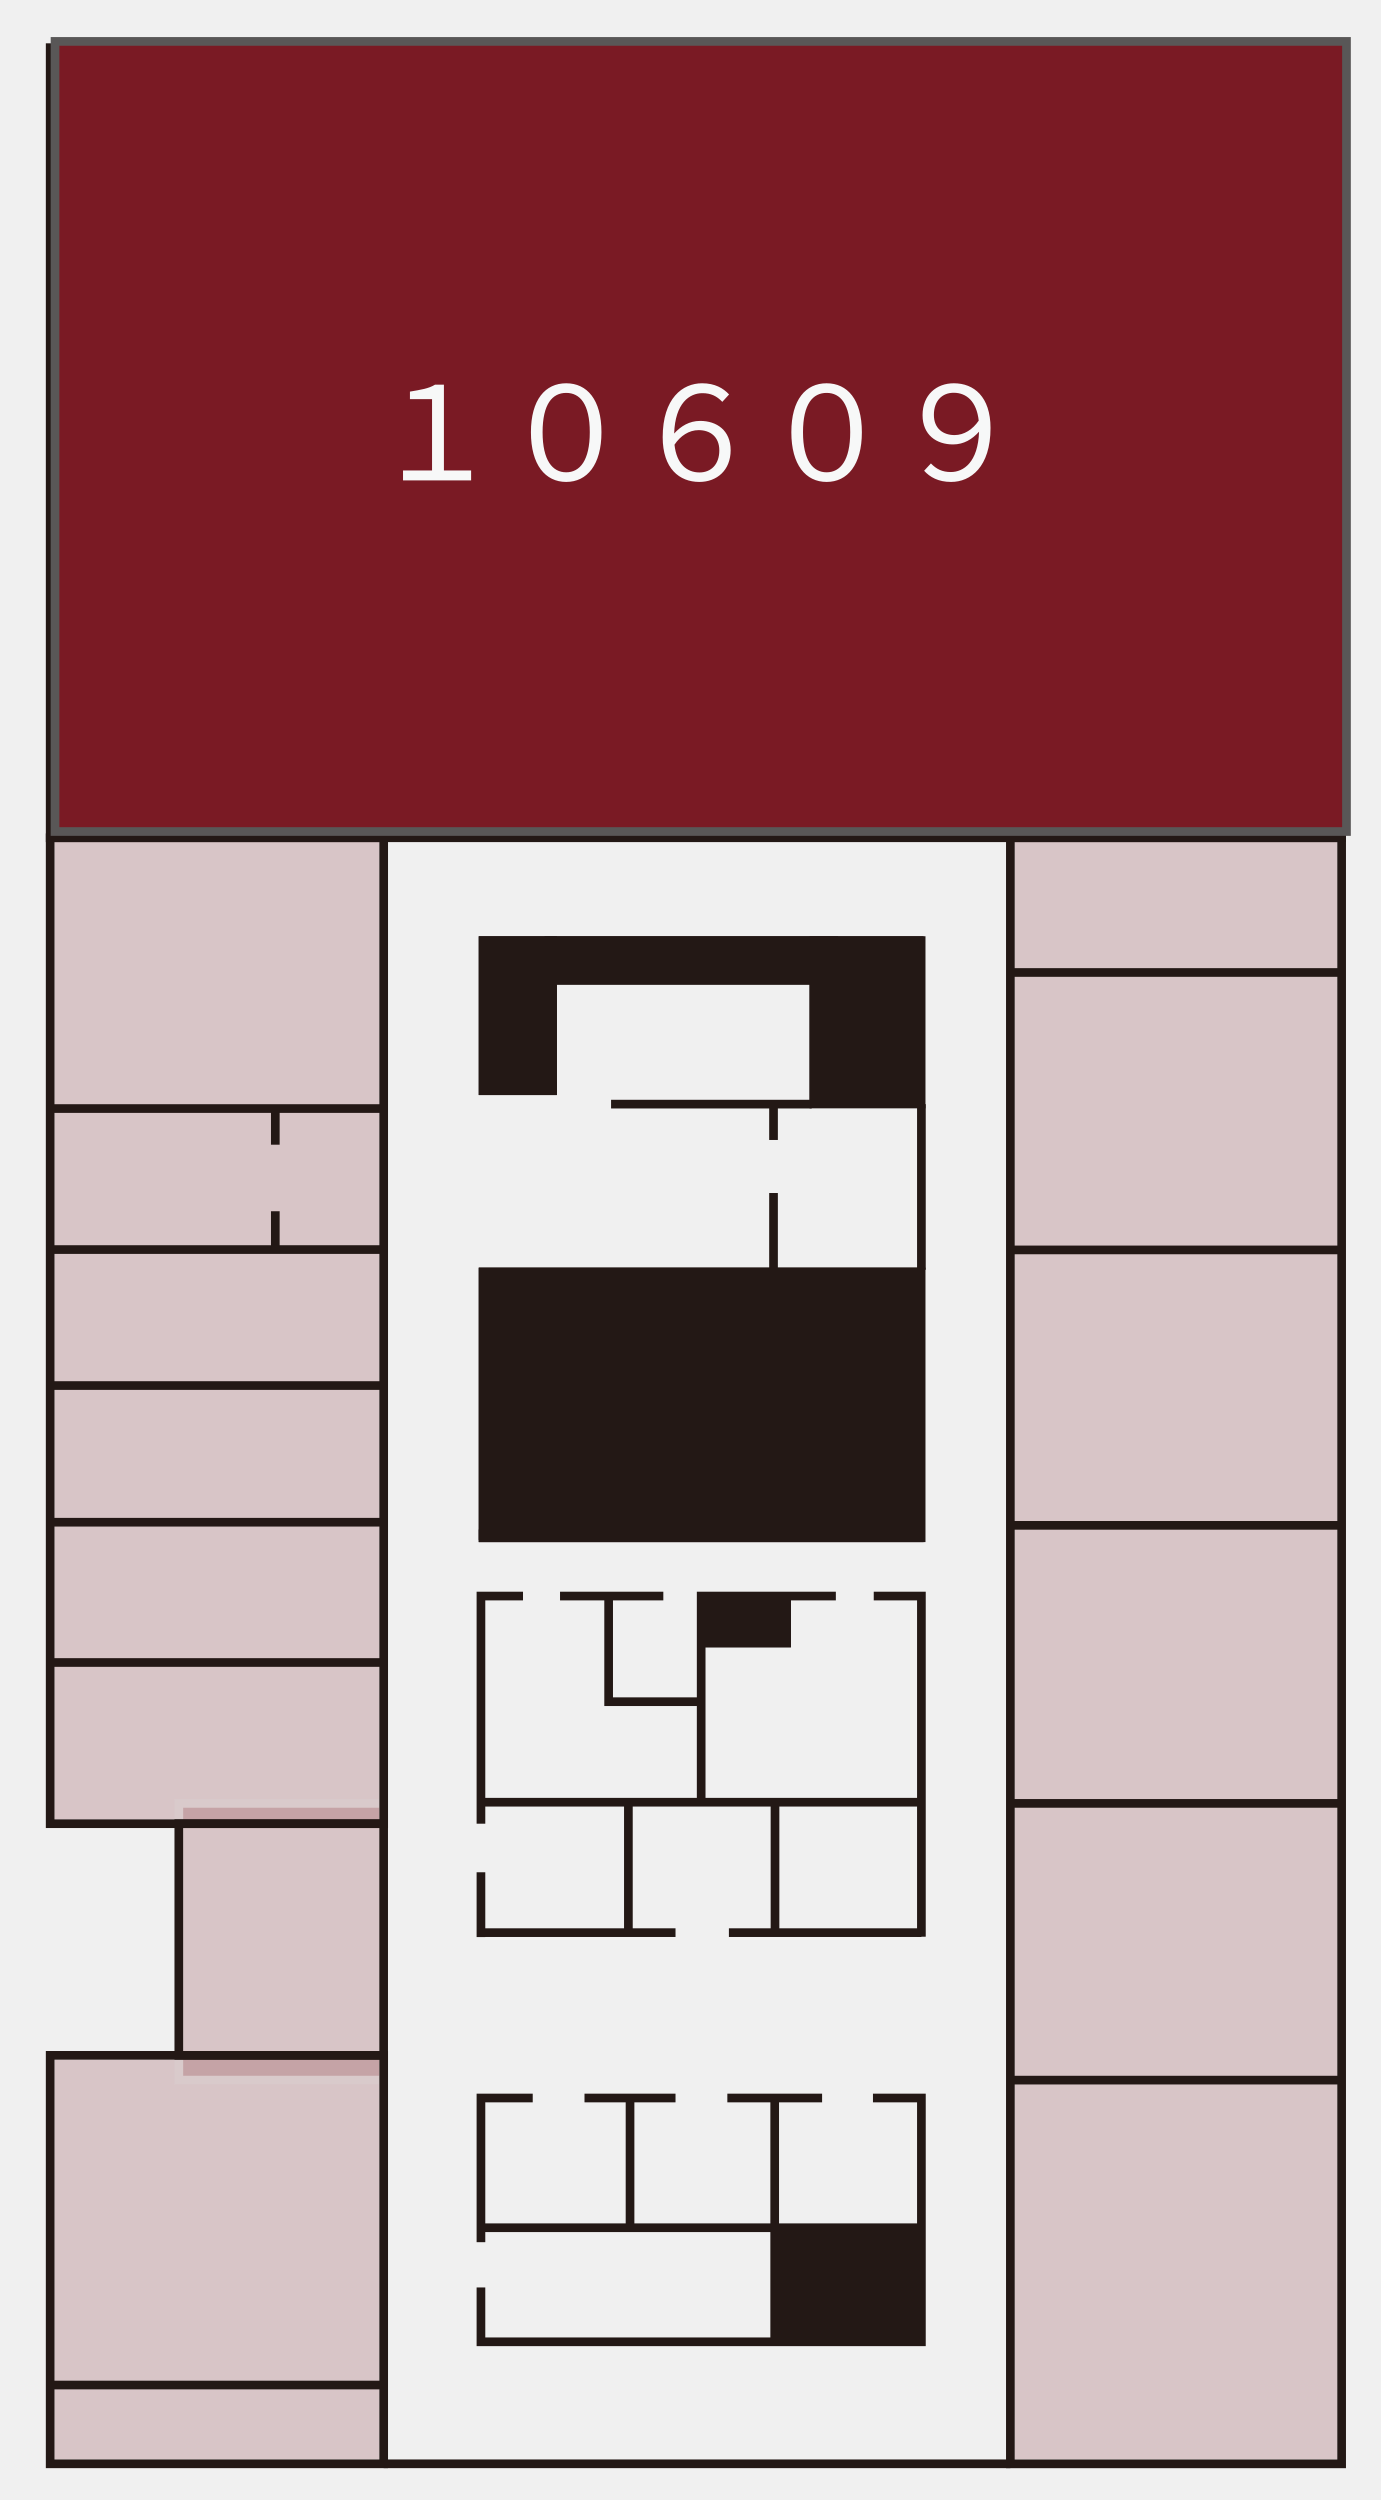
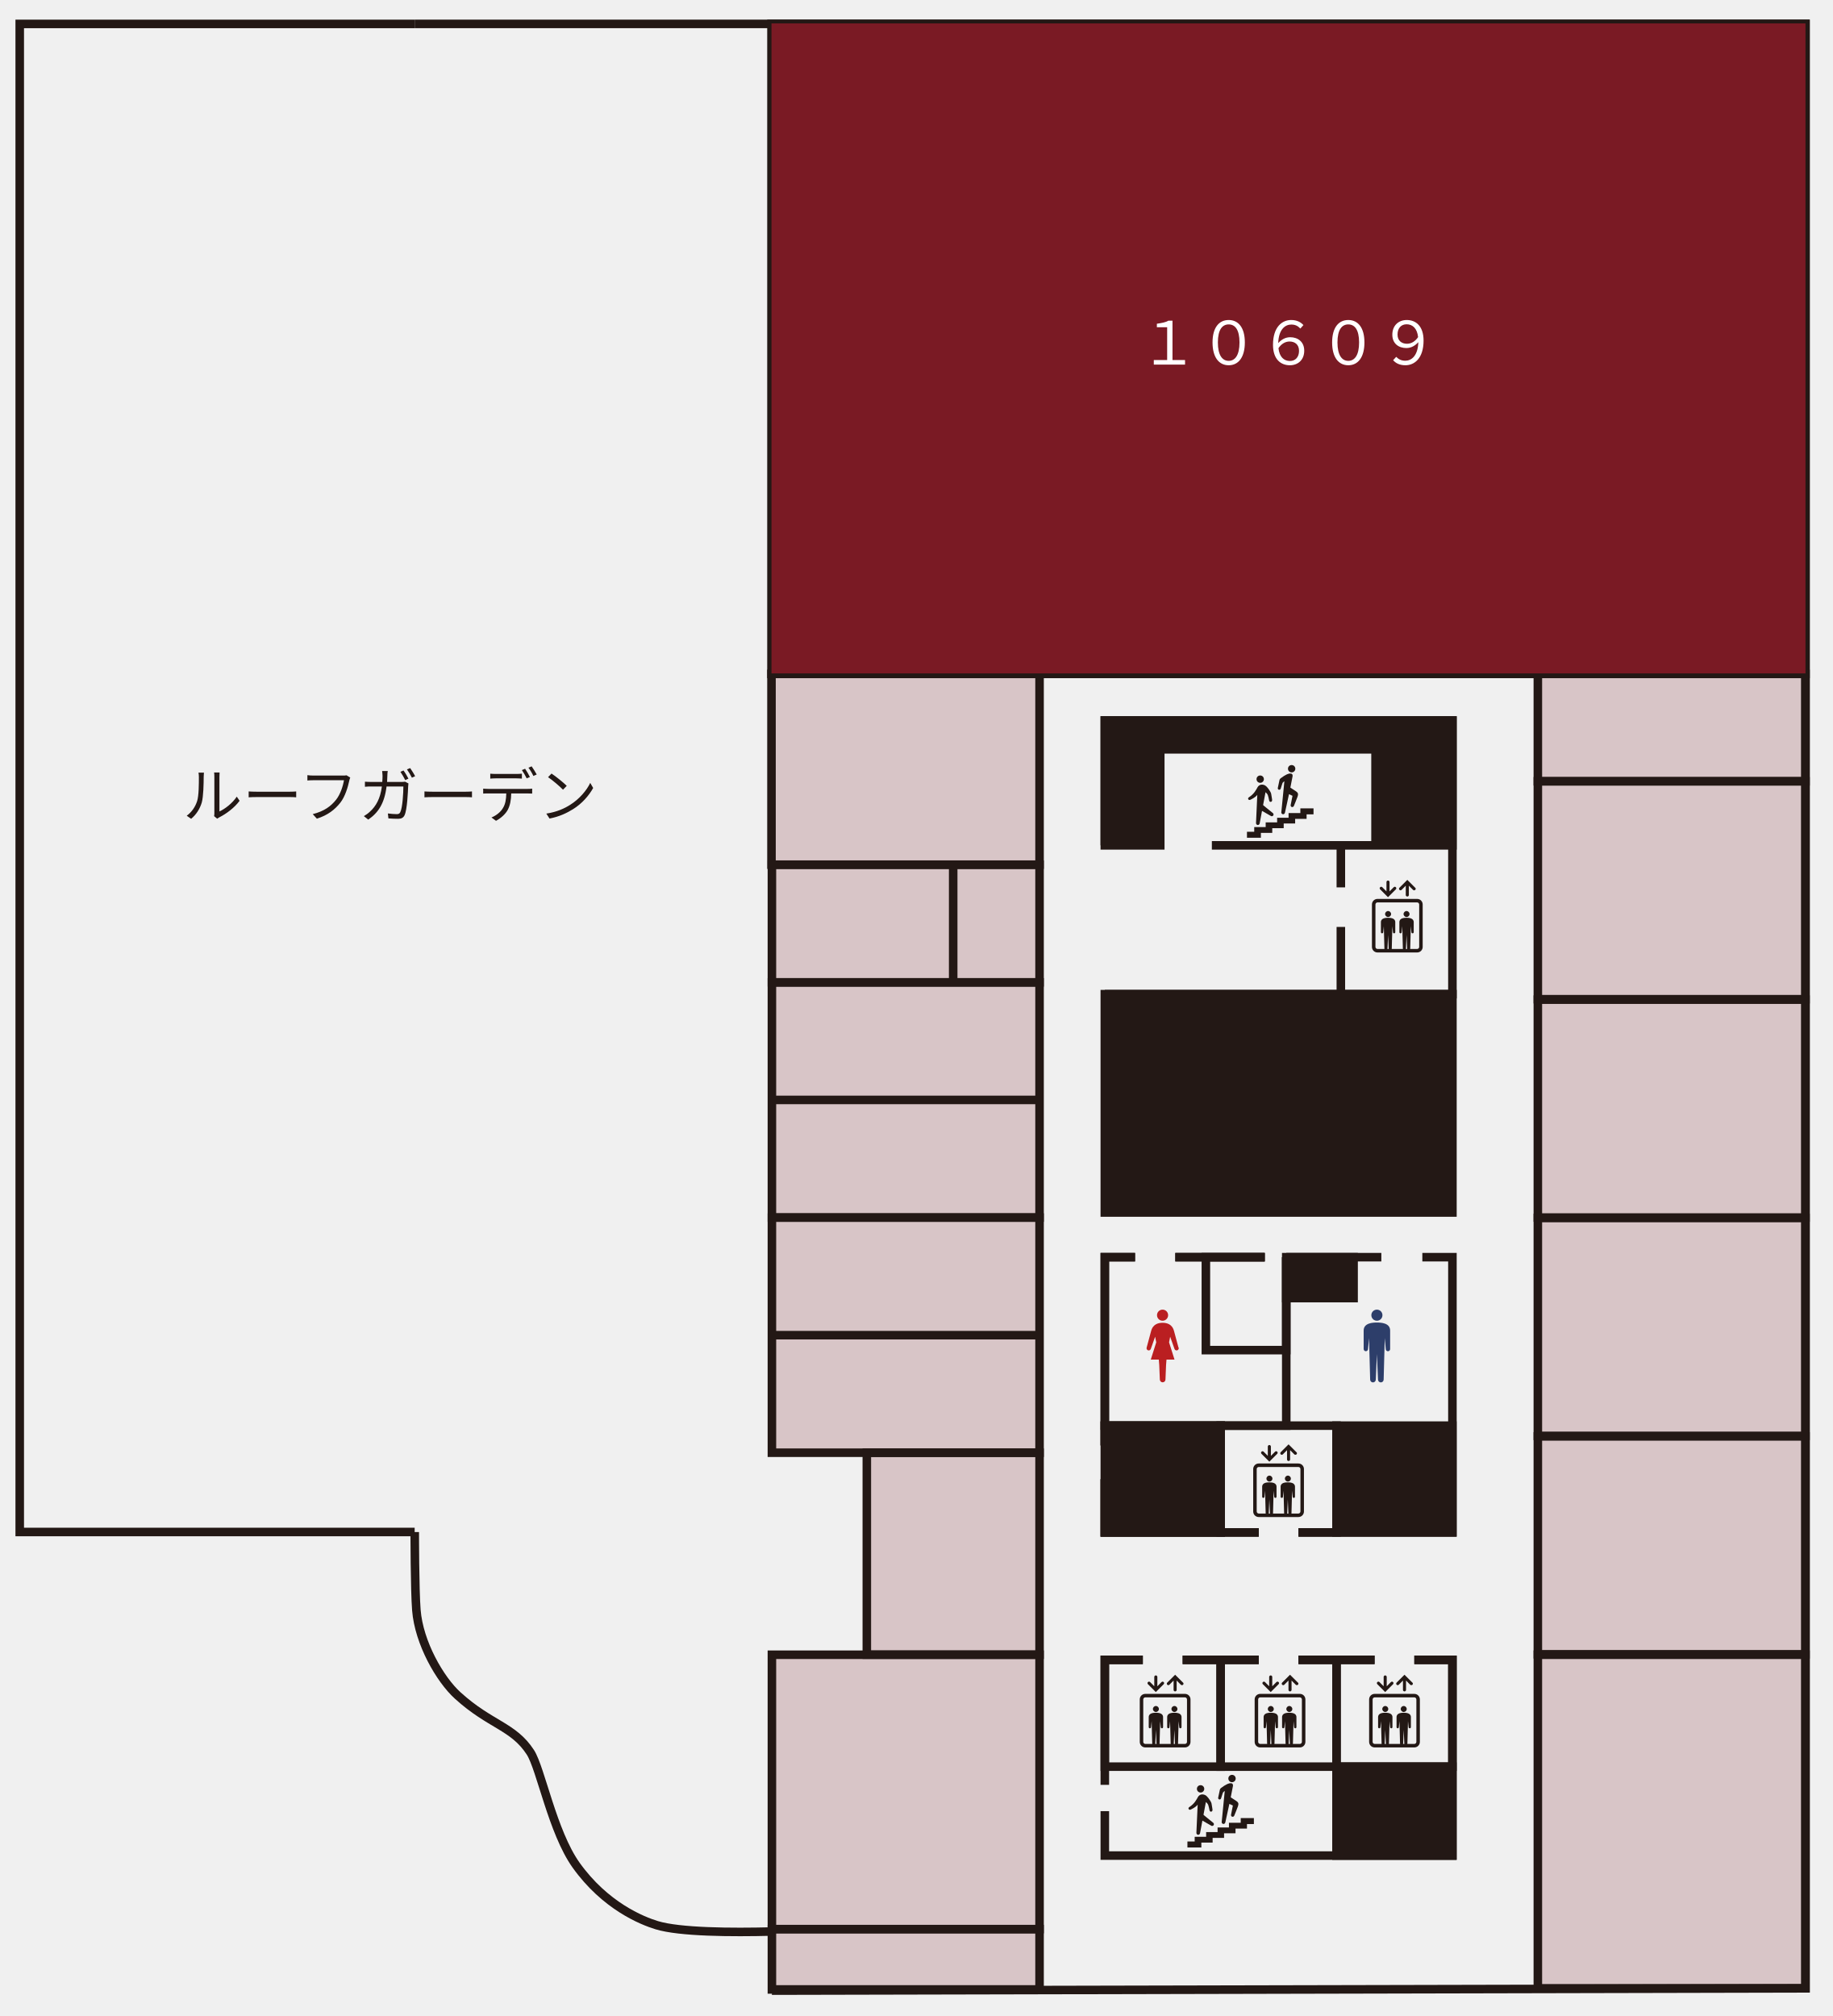
- <svg xmlns="http://www.w3.org/2000/svg" viewBox="0 0 318.16 576">
+ <svg xmlns="http://www.w3.org/2000/svg" viewBox="0 0 214.5 236">
  <defs>
    <style>
+       .cls-1-1-6 {
+         fill: none;
+       }
+ 
      .cls-1-1-6, .cls-2-1-6 {
-         fill: none;
-       }
- 
-       .cls-1-1-6, .cls-2-1-6, .cls-3-1-6 {
        stroke: #231815;
-       }
- 
-       .cls-1-1-6, .cls-2-1-6, .cls-3-1-6, .cls-4-1-6, .cls-5-1-6 {
        stroke-miterlimit: 10;
      }

-       .cls-2-1-6, .cls-4-1-6, .cls-5-1-6 {
-         stroke-width: 2px;
-       }
- 
-       .cls-3-1-6 {
+       .cls-3-1-6, .cls-4-1-6, .cls-5-1-6, .cls-6-1-6, .cls-7-1-6 {
+         stroke-width: 0px;
+       }
+ 
+       .cls-3-1-6, .cls-2-1-6, .cls-8-1-6 {
        fill: #231815;
      }

+       .cls-4-1-6 {
+         opacity: .2;
+       }
+ 
+       .cls-4-1-6, .cls-7-1-6 {
+         fill: #7a1a24;
+       }
+ 
+       .cls-5-1-6 {
+         fill: #2d3e6a;
+       }
+ 
      .cls-6-1-6 {
-         fill: #f7f8f8;
+         fill: #ba1f21;
+       }
+ 
+       .cls-9-1-6 {
+         fill: #fff;
+       }
+ 
+       .cls-9-1-6, .cls-8-1-6 {
        font-family: KozGoPr6N-Regular-90ms-RKSJ-H, 'Kozuka Gothic Pr6N';
-         font-size: 30px;
-       }
- 
-       .cls-4-1-6 {
-         stroke: #595757;
-       }
- 
-       .cls-4-1-6, .cls-5-1-6 {
-         fill: #7a1a24;
-       }
- 
-       .cls-5-1-6 {
-         opacity: .2;
-         stroke: #dcdddd;
+         font-size: 7px;
      }
    </style>
  </defs>
-   <g id="_レイヤー_5" data-name="レイヤー 5">
-     
-   </g>
-   <g id="_レイヤー_4" data-name="レイヤー 4">
-     <rect class="cls-5-1-6" x="232.79" y="193.02" width="76.32" height="374.65" />
-     <rect class="cls-5-1-6" x="11.56" y="193.02" width="76.84" height="227.16" />
-     <rect class="cls-5-1-6" x="11.56" y="473.55" width="76.84" height="94.11" />
-     <rect class="cls-5-1-6" x="41.2" y="415.5" width="47.19" height="63.76" />
-   </g>
-   <g id="_レイヤー_2" data-name="レイヤー 2">
-     <rect class="cls-2-1-6" x="11.56" y="10.98" width="297.55" height="182.04" />
-     <rect class="cls-2-1-6" x="232.79" y="193.02" width="76.32" height="374.65" />
-     <rect class="cls-2-1-6" x="11.56" y="193.02" width="76.84" height="227.16" />
-     <rect class="cls-2-1-6" x="41.2" y="420.18" width="47.19" height="53.37" />
-     <line class="cls-2-1-6" x1="232.79" y1="567.66" x2="88.39" y2="567.66" />
-     <rect class="cls-2-1-6" x="11.56" y="473.55" width="76.84" height="94.11" />
-     <line class="cls-2-1-6" x1="11.56" y1="549.51" x2="88.4" y2="549.51" />
-     <line class="cls-2-1-6" x1="88.4" y1="383.04" x2="11.56" y2="383.04" />
-     <line class="cls-2-1-6" x1="11.56" y1="350.72" x2="88.4" y2="350.72" />
-     <line class="cls-2-1-6" x1="88.4" y1="319.23" x2="11.56" y2="319.23" />
-     <line class="cls-2-1-6" x1="11.56" y1="287.9" x2="88.4" y2="287.9" />
-     <line class="cls-2-1-6" x1="88.4" y1="255.41" x2="11.56" y2="255.41" />
-     <line class="cls-2-1-6" x1="63.43" y1="287.9" x2="63.43" y2="279.07" />
-     <line class="cls-2-1-6" x1="63.43" y1="263.74" x2="63.43" y2="255.41" />
-     <line class="cls-2-1-6" x1="232.79" y1="224.06" x2="309.11" y2="224.06" />
-     <line class="cls-2-1-6" x1="309.11" y1="287.98" x2="232.79" y2="287.98" />
-     <line class="cls-2-1-6" x1="232.79" y1="351.44" x2="309.11" y2="351.44" />
-     <line class="cls-2-1-6" x1="309.11" y1="415.5" x2="232.79" y2="415.5" />
-     <line class="cls-2-1-6" x1="232.79" y1="479.26" x2="309.11" y2="479.26" />
-     <polyline class="cls-2-1-6" points="201.13 483.38 212.29 483.38 212.29 539.55 110.81 539.55 110.81 527.03" />
-     <line class="cls-2-1-6" x1="167.58" y1="483.38" x2="189.41" y2="483.38" />
-     <line class="cls-2-1-6" x1="134.67" y1="483.38" x2="155.64" y2="483.38" />
-     <polyline class="cls-2-1-6" points="110.81 516.6 110.81 483.38 122.74 483.38" />
-     <line class="cls-2-1-6" x1="110.81" y1="513.27" x2="212.29" y2="513.27" />
-     <line class="cls-2-1-6" x1="178.49" y1="483.38" x2="178.49" y2="539.55" />
-     <line class="cls-2-1-6" x1="145.16" y1="483.38" x2="145.16" y2="513.27" />
-     <polyline class="cls-2-1-6" points="212.29 446.22 212.29 401.11 212.29 401.11 212.29 382.81 212.29 382.81 212.29 367.73 201.31 367.73" />
-     <polyline class="cls-2-1-6" points="212.29 445.28 194.98 445.28 194.98 445.28 167.94 445.28" />
-     <line class="cls-2-1-6" x1="110.81" y1="446.3" x2="110.81" y2="431.37" />
-     <polyline class="cls-2-1-6" points="155.64 445.28 127.96 445.28 127.96 445.28 110.81 445.28" />
-     <polyline class="cls-2-1-6" points="110.81 420.18 110.81 400.76 110.81 401.54 110.81 382.36 110.81 382.36 110.81 367.73 120.5 367.73" />
-     <line class="cls-2-1-6" x1="212.29" y1="415.23" x2="110.81" y2="415.23" />
-     <line class="cls-2-1-6" x1="178.56" y1="445.28" x2="178.56" y2="415.23" />
-     <line class="cls-2-1-6" x1="144.78" y1="445.28" x2="144.78" y2="415.23" />
-     <polyline class="cls-2-1-6" points="192.58 367.73 161.55 367.73 161.55 415.23" />
-     <rect class="cls-1-1-6" x="161.55" y="367.73" width="20.18" height="11.31" />
-     <line class="cls-2-1-6" x1="129.03" y1="367.73" x2="152.83" y2="367.73" />
-     <polyline class="cls-2-1-6" points="161.55 392.07 140.23 392.07 140.23 367.73" />
-     <polygon class="cls-1-1-6" points="212.29 292.56 212.29 354.81 196.79 354.8 196.79 354.8 125.79 354.8 125.79 354.8 110.8 354.8 110.8 292.56 212.29 292.56" />
-     <line class="cls-1-1-6" x1="212.29" y1="352.39" x2="212.29" y2="354.81" />
-     <line class="cls-1-1-6" x1="110.8" y1="352.39" x2="110.8" y2="354.8" />
-     <line class="cls-2-1-6" x1="212.29" y1="292.56" x2="212.29" y2="254.39" />
-     <polygon class="cls-1-1-6" points="212.29 216.21 212.29 254.39 187.02 254.39 187.02 226.26 127.81 226.26 127.81 239.6 127.81 239.6 127.81 251.8 110.8 251.8 110.8 216.21 212.29 216.21" />
-     <line class="cls-1-1-6" x1="127.81" y1="249.21" x2="127.81" y2="251.8" />
-     <line class="cls-2-1-6" x1="140.79" y1="254.39" x2="187.02" y2="254.39" />
-     <line class="cls-2-1-6" x1="178.22" y1="292.56" x2="178.22" y2="274.87" />
-     <line class="cls-2-1-6" x1="178.22" y1="262.65" x2="178.22" y2="254.39" />
-     <rect class="cls-3-1-6" x="161.55" y="367.73" width="20.18" height="11.31" />
-     <rect class="cls-3-1-6" x="110.8" y="292.56" width="101.93" height="62.24" />
-     <rect class="cls-3-1-6" x="110.8" y="216.21" width="17.01" height="35.59" />
-     <rect class="cls-3-1-6" x="187.02" y="216.21" width="25.71" height="38.65" />
-     <rect class="cls-3-1-6" x="125.97" y="216.21" width="66.61" height="10.19" />
-     <rect class="cls-3-1-6" x="178.56" y="513.27" width="33.73" height="26.28" />
+   <g id="_レイヤー_1" data-name="レイヤー 1">
+     <g>
+       <polygon class="cls-4-1-6" points="90.36 79.36 90.36 170.06 101.47 170.06 101.47 193.71 90.36 193.71 90.36 233.23 121.69 233.23 121.69 79.36 90.36 79.36" />
+       <rect class="cls-4-1-6" x="180.02" y="78.89" width="31.33" height="153.87" />
+       <polyline class="cls-1-1-6" points="48.54 179.34 2.31 179.34 2.31 2.8 48.54 2.8" />
+       <path class="cls-1-1-6" d="m90.36,226.11c-4.73.12-10.79.08-13.48-.74-1.74-.53-6.04-2.26-9.45-7.04-2.75-3.86-4.13-11.31-5.34-13.19-1.98-3.07-4.7-3.2-8.5-6.65-2.09-1.89-4.55-6.18-4.85-10.01-.19-2.43-.19-9.13-.19-9.13" />
+       <polyline class="cls-1-1-6" points="48.54 2.8 211.35 2.8 211.35 225.83 211.35 232.76 90.36 233.03" />
+       <rect class="cls-2-1-6" x="129.33" y="116.38" width="40.69" height="25.56" />
+       <polyline class="cls-1-1-6" points="129.33 98.96 129.33 84.34 170.02 84.34 170.02 116.38 129.33 116.38" />
+       <line class="cls-1-1-6" x1="156.96" y1="108.51" x2="156.96" y2="116.38" />
+       <line class="cls-1-1-6" x1="156.96" y1="98.96" x2="156.96" y2="103.88" />
+       <polyline class="cls-2-1-6" points="141.86 98.96 161.02 98.96 161.02 87.72 135.82 87.72 135.82 98.96 129.33 98.96 129.33 84.34 170.02 84.34 170.02 98.96 141.86 98.96" />
+       <g>
+         <path class="cls-3-1-6" d="m151.63,89.99c0,.24-.19.43-.43.43s-.43-.19-.43-.43.19-.43.43-.43.43.19.43.43Z" />
+         <polygon class="cls-3-1-6" points="153.76 94.63 152.22 94.63 152.22 95.18 150.84 95.18 150.84 95.73 149.5 95.73 149.5 96.27 148.16 96.27 148.16 96.82 146.82 96.82 146.82 97.37 145.97 97.37 145.97 98.07 147.6 98.07 147.6 97.5 148.93 97.5 148.93 96.95 150.27 96.95 150.27 96.4 151.61 96.4 151.61 95.86 152.95 95.86 152.95 95.33 153.76 95.33 153.76 94.63" />
+         <path class="cls-3-1-6" d="m151.72,92.64c-.32-.21-.63-.41-.67-.44.11-.54.21-1.03.26-1.33,0,0,.04-.27-.17-.31-.3-.06-.72.17-1.2.53-.05.04-.13.1-.16.21-.03.1-.14.69-.2.94-.02.09.03.19.13.21.09.02.18-.03.21-.13.07-.21.2-.65.22-.68.02-.04.21-.19.21-.19l-.36,3.66c0,.11.09.19.19.21.12.01.22-.08.24-.2,0,0,.24-1.06.47-2.15l.41.19-.21,1.06c-.03.1.02.21.12.25.1.03.21-.02.25-.12,0,0,.37-.9.42-1.06.05-.17.18-.43-.15-.64Z" />
+         <g>
+           <path class="cls-3-1-6" d="m147.95,91.21c0,.24-.19.43-.43.43s-.43-.19-.43-.43.19-.43.43-.43.43.19.43.43Z" />
+           <path class="cls-3-1-6" d="m148.92,93.67s-.06-.47-.12-.76c-.02-.07-.04-.13-.09-.22-.17-.29-.41-.63-.63-.75-.35-.18-.69-.08-.86.2-.17.3-.39.78-1,1.18-.08.05-.14.12-.11.21.03.09.12.14.21.11.01,0,.02,0,.03-.01.13-.06.65-.3.83-.59l-.15,3.29c-.01.12.07.23.19.25.12.01.22-.08.24-.2l.68-3.64s.22.18.27.33c.04.1.11.39.16.65,0,0,0,0,0,0,.02.1.1.16.19.15.09-.01.16-.1.15-.19Z" />
+           <path class="cls-3-1-6" d="m149,95.18l-1.21-.98-.1.7,1.06.61c.09.07.22.05.29-.04.07-.09.05-.22-.04-.29Z" />
+         </g>
+       </g>
+       <g>
+         <g>
+           <path class="cls-3-1-6" d="m162.84,107c0,.2-.16.35-.35.35s-.35-.16-.35-.35.16-.35.35-.35.35.16.35.35Z" />
+           <path class="cls-3-1-6" d="m162.49,107.44c-.25,0-.84.02-.84.51v1.17c0,.08.06.14.13.14.08,0,.14-.06.14-.13l.07-.71.07,2.64c0,.1.08.18.18.18s.18-.08.18-.18l.07-1.62.07,1.62c0,.1.08.18.18.18s.18-.08.18-.18l.07-2.64.07.71c0,.08.07.13.14.13.08,0,.13-.07.13-.14v-1.17c0-.49-.59-.51-.84-.51Z" />
+         </g>
+         <g>
+           <path class="cls-3-1-6" d="m165,107c0,.2-.16.35-.35.35s-.35-.16-.35-.35.16-.35.35-.35.35.16.35.35Z" />
+           <path class="cls-3-1-6" d="m164.65,107.44c-.25,0-.84.02-.84.51v1.17c0,.08.06.14.13.14.08,0,.14-.06.14-.13l.07-.71.07,2.64c0,.1.08.18.18.18s.18-.08.18-.18l.07-1.62.07,1.62c0,.1.08.18.18.18s.18-.08.18-.18l.07-2.64.07.71c0,.08.07.13.14.13.08,0,.13-.07.13-.14v-1.17c0-.49-.59-.51-.84-.51Z" />
+         </g>
+         <path class="cls-3-1-6" d="m165.89,111.5h-4.64c-.36,0-.65-.29-.65-.65v-4.97c0-.36.29-.65.65-.65h4.64c.36,0,.65.29.65.65v4.97c0,.36-.29.65-.65.65Zm-4.64-5.86c-.13,0-.24.11-.24.24v4.97c0,.13.11.24.24.24h4.64c.13,0,.24-.11.24-.24v-4.97c0-.13-.11-.24-.24-.24h-4.64Z" />
+         <path class="cls-3-1-6" d="m165.66,103.92l-.79-.79h0s-.13-.13-.13-.13l-.13.13h0s-.79.79-.79.79c-.07.07-.07.18,0,.25.07.07.18.07.25,0l.49-.49v1.09c0,.1.08.18.18.18s.18-.08.18-.18v-1.09s.49.49.49.49c.04.04.08.05.13.05s.09-.02.13-.05c.07-.07.07-.18,0-.25Z" />
+         <path class="cls-3-1-6" d="m163.4,103.86c-.07-.07-.18-.07-.25,0l-.49.49v-1.09c0-.1-.08-.18-.18-.18s-.18.08-.18.18v1.09s-.49-.49-.49-.49c-.07-.07-.18-.07-.25,0-.07.07-.07.18,0,.25l.79.79h0s.13.13.13.13l.13-.13h0s.79-.79.79-.79c.07-.07.07-.18,0-.25Z" />
+       </g>
+       <polyline class="cls-1-1-6" points="166.5 147.17 170.02 147.17 170.02 179.39 152 179.39" />
+       <line class="cls-1-1-6" x1="150.57" y1="147.17" x2="161.7" y2="147.17" />
+       <line class="cls-1-1-6" x1="137.58" y1="147.17" x2="148.05" y2="147.17" />
+       <polyline class="cls-1-1-6" points="129.33 169.21 129.33 147.17 132.87 147.17" />
+       <polyline class="cls-1-1-6" points="147.35 179.39 129.33 179.39 129.33 173.16" />
+       <polyline class="cls-1-1-6" points="148.05 147.17 141.16 147.17 141.16 158.05 150.57 158.05 150.57 147.17" />
+       <line class="cls-1-1-6" x1="148.05" y1="147.17" x2="137.58" y2="147.17" />
+       <polyline class="cls-1-1-6" points="132.87 147.17 129.33 147.17 129.33 166.89 150.57 166.89 150.57 147.17" />
+       <rect class="cls-2-1-6" x="150.57" y="147.17" width="7.88" height="4.79" />
+       <polyline class="cls-1-1-6" points="152 179.39 156.45 179.39 156.45 166.89 142.89 166.89 142.89 179.39 147.35 179.39" />
+       <polyline class="cls-1-1-6" points="129.33 173.16 129.33 179.39 142.89 179.39 142.89 166.89 129.33 166.89 129.33 169.21" />
+       <rect class="cls-2-1-6" x="156.45" y="166.89" width="13.56" height="12.5" />
+       <g>
+         <path class="cls-5-1-6" d="m161.83,153.96c0,.36-.29.65-.65.65s-.65-.29-.65-.65.29-.65.65-.65.65.29.65.65Z" />
+         <path class="cls-5-1-6" d="m161.18,154.82c-.46,0-1.55.04-1.55.94v2.15c0,.14.1.26.24.27.14,0,.26-.1.27-.24l.12-1.3.13,4.86c0,.18.15.33.33.33s.33-.15.33-.33l.13-2.99.13,2.99c0,.18.15.33.33.33s.33-.15.33-.33l.13-4.86.12,1.3c0,.14.13.25.27.24s.25-.13.24-.27v-2.15c0-.9-1.09-.94-1.55-.94Z" />
+       </g>
+       <g>
+         <path class="cls-6-1-6" d="m136.09,154.61c.36,0,.65-.29.65-.65s-.29-.65-.65-.65-.65.29-.65.65.29.65.65.65Z" />
+         <path class="cls-6-1-6" d="m137.95,157.74l-.51-1.89c-.21-.87-.89-1-1.35-1s-1.14.13-1.35,1l-.51,1.89c-.05.13.02.28.15.33.13.05.28-.02.33-.15l.51-1.44.13.66-.64,2.02h.94s.05.63.05.63l.07,1.7c0,.18.15.33.33.33s.33-.15.33-.33l.07-1.7.05-.63h.94s-.64-2.02-.64-2.02l.13-.66.51,1.44c.05.13.2.2.33.15.13-.05.2-.2.15-.33Z" />
+       </g>
+       <g>
+         <g>
+           <path class="cls-3-1-6" d="m148.95,173.09c0,.2-.16.35-.35.35s-.35-.16-.35-.35.16-.35.35-.35.35.16.35.35Z" />
+           <path class="cls-3-1-6" d="m148.59,173.53c-.25,0-.84.02-.84.51v1.17c0,.08.06.14.13.14.08,0,.14-.06.14-.13l.07-.71.07,2.64c0,.1.08.18.18.18s.18-.08.18-.18l.07-1.62.07,1.62c0,.1.08.18.18.18s.18-.08.18-.18l.07-2.64.07.71c0,.08.07.13.14.13.08,0,.13-.07.13-.14v-1.17c0-.49-.59-.51-.84-.51Z" />
+         </g>
+         <g>
+           <path class="cls-3-1-6" d="m151.11,173.09c0,.2-.16.35-.35.35s-.35-.16-.35-.35.16-.35.35-.35.35.16.35.35Z" />
+           <path class="cls-3-1-6" d="m150.75,173.53c-.25,0-.84.02-.84.51v1.17c0,.08.06.14.13.14.08,0,.14-.06.14-.13l.07-.71.07,2.64c0,.1.08.18.18.18s.18-.08.18-.18l.07-1.62.07,1.62c0,.1.08.18.18.18s.18-.08.18-.18l.07-2.64.07.71c0,.08.07.13.14.13.08,0,.13-.07.13-.14v-1.17c0-.49-.59-.51-.84-.51Z" />
+         </g>
+         <path class="cls-3-1-6" d="m151.99,177.59h-4.64c-.36,0-.65-.29-.65-.65v-4.97c0-.36.29-.65.65-.65h4.64c.36,0,.65.29.65.65v4.97c0,.36-.29.65-.65.65Zm-4.64-5.86c-.13,0-.24.11-.24.24v4.97c0,.13.11.24.24.24h4.64c.13,0,.24-.11.24-.24v-4.97c0-.13-.11-.24-.24-.24h-4.64Z" />
+         <path class="cls-3-1-6" d="m151.76,170l-.79-.79h0s-.13-.13-.13-.13l-.13.13h0s-.79.79-.79.79c-.07.07-.07.18,0,.25.07.07.18.07.25,0l.49-.49v1.09c0,.1.08.18.18.18s.18-.08.18-.18v-1.09s.49.49.49.49c.04.04.08.05.13.05s.09-.02.13-.05c.07-.07.07-.18,0-.25Z" />
+         <path class="cls-3-1-6" d="m149.51,169.94c-.07-.07-.18-.07-.25,0l-.49.49v-1.09c0-.1-.08-.18-.18-.18s-.18.08-.18.18v1.09s-.49-.49-.49-.49c-.07-.07-.18-.07-.25,0-.07.07-.07.18,0,.25l.79.79h0s.13.13.13.13l.13-.13h0s.79-.79.79-.79c.07-.07.07-.18,0-.25Z" />
+       </g>
+       <polyline class="cls-1-1-6" points="129.33 208.94 129.33 194.31 133.78 194.31" />
+       <polyline class="cls-1-1-6" points="165.56 194.31 170.02 194.31 170.02 217.22 129.33 217.22 129.33 212.02" />
+       <line class="cls-1-1-6" x1="152" y1="194.31" x2="160.91" y2="194.31" />
+       <line class="cls-1-1-6" x1="138.44" y1="194.31" x2="147.35" y2="194.31" />
+       <polyline class="cls-1-1-6" points="133.78 194.31 129.33 194.31 129.33 206.81 142.89 206.81 142.89 194.31 138.44 194.31" />
+       <polyline class="cls-1-1-6" points="147.35 194.31 142.89 194.31 142.89 206.81 156.45 206.81 156.45 194.31 152 194.31" />
+       <polyline class="cls-1-1-6" points="160.91 194.31 156.45 194.31 156.45 206.81 170.02 206.81 170.02 194.31 165.56 194.31" />
+       <rect class="cls-2-1-6" x="156.45" y="206.81" width="13.56" height="10.41" />
+       <g>
+         <g>
+           <path class="cls-3-1-6" d="m135.66,200.06c0,.2-.16.35-.35.35s-.35-.16-.35-.35.16-.35.35-.35.35.16.35.35Z" />
+           <path class="cls-3-1-6" d="m135.31,200.5c-.25,0-.84.02-.84.51v1.17c0,.08.06.14.13.14.08,0,.14-.06.14-.13l.07-.71.07,2.64c0,.1.08.18.18.18s.18-.08.18-.18l.07-1.62.07,1.62c0,.1.08.18.18.18s.18-.08.18-.18l.07-2.64.07.71c0,.08.07.13.14.13.08,0,.13-.07.13-.14v-1.17c0-.49-.59-.51-.84-.51Z" />
+         </g>
+         <g>
+           <path class="cls-3-1-6" d="m137.83,200.06c0,.2-.16.35-.35.35s-.35-.16-.35-.35.16-.35.35-.35.35.16.35.35Z" />
+           <path class="cls-3-1-6" d="m137.47,200.5c-.25,0-.84.02-.84.51v1.17c0,.08.06.14.13.14.08,0,.14-.06.14-.13l.07-.71.07,2.64c0,.1.08.18.18.18s.18-.08.18-.18l.07-1.62.07,1.62c0,.1.08.18.18.18s.18-.08.18-.18l.07-2.64.07.71c0,.08.07.13.14.13.08,0,.13-.07.13-.14v-1.17c0-.49-.59-.51-.84-.51Z" />
+         </g>
+         <path class="cls-3-1-6" d="m138.71,204.56h-4.64c-.36,0-.65-.29-.65-.65v-4.97c0-.36.29-.65.65-.65h4.64c.36,0,.65.29.65.65v4.97c0,.36-.29.65-.65.65Zm-4.64-5.86c-.13,0-.24.11-.24.24v4.97c0,.13.11.24.24.24h4.64c.13,0,.24-.11.24-.24v-4.97c0-.13-.11-.24-.24-.24h-4.64Z" />
+         <path class="cls-3-1-6" d="m138.48,196.97l-.79-.79h0s-.13-.13-.13-.13l-.13.13h0s-.79.79-.79.79c-.07.07-.07.18,0,.25.07.07.18.07.25,0l.49-.49v1.09c0,.1.08.18.18.18s.18-.08.18-.18v-1.09s.49.49.49.49c.04.04.08.05.13.05s.09-.02.13-.05c.07-.07.07-.18,0-.25Z" />
+         <path class="cls-3-1-6" d="m136.22,196.91c-.07-.07-.18-.07-.25,0l-.49.49v-1.09c0-.1-.08-.18-.18-.18s-.18.08-.18.18v1.09s-.49-.49-.49-.49c-.07-.07-.18-.07-.25,0-.07.07-.07.18,0,.25l.79.79h0s.13.13.13.13l.13-.13h0s.79-.79.79-.79c.07-.07.07-.18,0-.25Z" />
+       </g>
+       <g>
+         <g>
+           <path class="cls-3-1-6" d="m149.11,200.06c0,.2-.16.35-.35.35s-.35-.16-.35-.35.16-.35.35-.35.35.16.35.35Z" />
+           <path class="cls-3-1-6" d="m148.76,200.5c-.25,0-.84.02-.84.51v1.17c0,.08.06.14.13.14.08,0,.14-.06.14-.13l.07-.71.07,2.64c0,.1.08.18.18.18s.18-.08.18-.18l.07-1.62.07,1.62c0,.1.08.18.18.18s.18-.08.18-.18l.07-2.64.07.71c0,.08.07.13.14.13.08,0,.13-.07.13-.14v-1.17c0-.49-.59-.51-.84-.51Z" />
+         </g>
+         <g>
+           <path class="cls-3-1-6" d="m151.28,200.06c0,.2-.16.35-.35.35s-.35-.16-.35-.35.16-.35.35-.35.35.16.35.35Z" />
+           <path class="cls-3-1-6" d="m150.92,200.5c-.25,0-.84.02-.84.51v1.17c0,.08.06.14.13.14.08,0,.14-.06.14-.13l.07-.71.07,2.64c0,.1.08.18.18.18s.18-.08.18-.18l.07-1.62.07,1.62c0,.1.08.18.18.18s.18-.08.18-.18l.07-2.64.07.71c0,.08.07.13.14.13.08,0,.13-.07.13-.14v-1.17c0-.49-.59-.51-.84-.51Z" />
+         </g>
+         <path class="cls-3-1-6" d="m152.16,204.56h-4.64c-.36,0-.65-.29-.65-.65v-4.97c0-.36.29-.65.65-.65h4.64c.36,0,.65.29.65.65v4.97c0,.36-.29.65-.65.65Zm-4.64-5.86c-.13,0-.24.11-.24.24v4.97c0,.13.11.24.24.24h4.64c.13,0,.24-.11.24-.24v-4.97c0-.13-.11-.24-.24-.24h-4.64Z" />
+         <path class="cls-3-1-6" d="m151.93,196.97l-.79-.79h0s-.13-.13-.13-.13l-.13.13h0s-.79.79-.79.79c-.07.07-.07.18,0,.25.07.07.18.07.25,0l.49-.49v1.09c0,.1.08.18.18.18s.18-.08.18-.18v-1.09s.49.49.49.49c.04.04.08.05.13.05s.09-.02.13-.05c.07-.07.07-.18,0-.25Z" />
+         <path class="cls-3-1-6" d="m149.67,196.91c-.07-.07-.18-.07-.25,0l-.49.49v-1.09c0-.1-.08-.18-.18-.18s-.18.08-.18.18v1.09s-.49-.49-.49-.49c-.07-.07-.18-.07-.25,0-.07.07-.07.18,0,.25l.79.79h0s.13.13.13.13l.13-.13h0s.79-.79.79-.79c.07-.07.07-.18,0-.25Z" />
+       </g>
+       <g>
+         <g>
+           <path class="cls-3-1-6" d="m162.51,200.06c0,.2-.16.35-.35.35s-.35-.16-.35-.35.16-.35.35-.35.35.16.35.35Z" />
+           <path class="cls-3-1-6" d="m162.16,200.5c-.25,0-.84.02-.84.51v1.17c0,.08.06.14.13.14.08,0,.14-.06.14-.13l.07-.71.07,2.64c0,.1.08.18.18.18s.18-.08.18-.18l.07-1.62.07,1.62c0,.1.08.18.18.18s.18-.08.18-.18l.07-2.64.07.71c0,.08.07.13.14.13.08,0,.13-.07.13-.14v-1.17c0-.49-.59-.51-.84-.51Z" />
+         </g>
+         <g>
+           <path class="cls-3-1-6" d="m164.67,200.06c0,.2-.16.35-.35.35s-.35-.16-.35-.35.16-.35.35-.35.35.16.35.35Z" />
+           <path class="cls-3-1-6" d="m164.32,200.5c-.25,0-.84.02-.84.51v1.17c0,.08.06.14.13.14.08,0,.14-.06.14-.13l.07-.71.07,2.64c0,.1.08.18.18.18s.18-.08.18-.18l.07-1.62.07,1.62c0,.1.08.18.18.18s.18-.08.18-.18l.07-2.64.07.71c0,.08.07.13.14.13.08,0,.13-.07.13-.14v-1.17c0-.49-.59-.51-.84-.51Z" />
+         </g>
+         <path class="cls-3-1-6" d="m165.56,204.56h-4.64c-.36,0-.65-.29-.65-.65v-4.97c0-.36.29-.65.65-.65h4.64c.36,0,.65.29.65.65v4.97c0,.36-.29.65-.65.65Zm-4.64-5.86c-.13,0-.24.11-.24.24v4.97c0,.13.11.24.24.24h4.64c.13,0,.24-.11.24-.24v-4.97c0-.13-.11-.24-.24-.24h-4.64Z" />
+         <path class="cls-3-1-6" d="m165.33,196.97l-.79-.79h0s-.13-.13-.13-.13l-.13.13h0s-.79.79-.79.79c-.07.07-.07.18,0,.25.07.07.18.07.25,0l.49-.49v1.09c0,.1.08.18.18.18s.18-.08.18-.18v-1.09s.49.49.49.49c.04.04.08.05.13.05s.09-.02.13-.05c.07-.07.07-.18,0-.25Z" />
+         <path class="cls-3-1-6" d="m163.07,196.91c-.07-.07-.18-.07-.25,0l-.49.49v-1.09c0-.1-.08-.18-.18-.18s-.18.08-.18.18v1.09s-.49-.49-.49-.49c-.07-.07-.18-.07-.25,0-.07.07-.07.18,0,.25l.79.79h0s.13.13.13.13l.13-.13h0s.79-.79.79-.79c.07-.07.07-.18,0-.25Z" />
+       </g>
+       <g>
+         <path class="cls-3-1-6" d="m144.65,208.2c0,.24-.19.43-.43.43s-.43-.19-.43-.43.19-.43.43-.43.43.19.43.43Z" />
+         <polygon class="cls-3-1-6" points="146.78 212.83 145.24 212.83 145.24 213.38 143.86 213.38 143.86 213.93 142.53 213.93 142.53 214.47 141.19 214.47 141.19 215.02 139.85 215.02 139.85 215.57 139 215.57 139 216.27 140.63 216.27 140.63 215.7 141.95 215.7 141.95 215.15 143.29 215.15 143.29 214.61 144.63 214.61 144.63 214.06 145.97 214.06 145.97 213.53 146.78 213.53 146.78 212.83" />
+         <path class="cls-3-1-6" d="m144.74,210.84c-.32-.21-.63-.41-.67-.44.11-.54.21-1.03.26-1.33,0,0,.04-.27-.17-.31-.3-.06-.72.17-1.2.53-.05.04-.13.1-.16.21-.03.1-.14.69-.2.94-.02.09.03.19.13.21.09.02.18-.03.21-.13.07-.21.2-.65.22-.68.02-.04.21-.19.21-.19l-.36,3.66c0,.11.09.19.19.21.12.01.22-.08.24-.2,0,0,.24-1.06.47-2.15l.41.19-.21,1.06c-.03.1.02.21.12.25.1.03.21-.02.25-.12,0,0,.37-.9.42-1.06.05-.17.18-.43-.15-.64Z" />
+         <g>
+           <path class="cls-3-1-6" d="m140.97,209.41c0,.24-.19.43-.43.43s-.43-.19-.43-.43.19-.43.43-.43.43.19.43.43Z" />
+           <path class="cls-3-1-6" d="m141.94,211.88s-.06-.47-.12-.76c-.02-.07-.04-.13-.09-.22-.17-.29-.41-.63-.63-.75-.35-.18-.69-.08-.86.2-.17.3-.39.78-1,1.18-.08.05-.14.12-.11.21.03.09.12.14.21.11.01,0,.02,0,.03-.01.13-.06.65-.3.83-.59l-.15,3.29c-.01.12.07.23.19.25.12.01.22-.08.24-.2l.68-3.64s.22.18.27.33c.04.1.11.39.16.65,0,0,0,0,0,0,.02.1.1.16.19.15.09-.01.16-.1.15-.19Z" />
+           <path class="cls-3-1-6" d="m142.02,213.38l-1.21-.98-.1.7,1.06.61c.09.07.22.05.29-.04.07-.09.05-.22-.04-.29Z" />
+         </g>
+       </g>
+       <rect class="cls-2-1-6" x="129.33" y="166.89" width="13.56" height="12.5" />
+       <rect class="cls-1-1-6" x="101.47" y="170.06" width="20.22" height="23.64" />
+       <rect class="cls-1-1-6" x="90.36" y="193.71" width="31.33" height="32.12" />
+       <rect class="cls-1-1-6" x="90.31" y="2.8" width="121.04" height="76.09" />
+       <rect class="cls-1-1-6" x="90.36" y="225.83" width="31.33" height="7.06" />
+       <rect class="cls-1-1-6" x="180.02" y="193.71" width="31.33" height="39.05" />
+       <rect class="cls-1-1-6" x="180.02" y="168.15" width="31.33" height="25.51" />
+       <rect class="cls-1-1-6" x="180.02" y="142.58" width="31.33" height="25.51" />
+       <rect class="cls-1-1-6" x="180.02" y="117.02" width="31.33" height="25.51" />
+       <rect class="cls-1-1-6" x="180.02" y="91.46" width="31.33" height="25.51" />
+       <rect class="cls-1-1-6" x="180.02" y="78.89" width="31.33" height="12.57" />
+       <rect class="cls-1-1-6" x="90.36" y="142.53" width="31.33" height="27.53" />
+       <rect class="cls-1-1-6" x="90.36" y="115" width="31.33" height="27.53" />
+       <line class="cls-1-1-6" x1="90.36" y1="156.3" x2="121.69" y2="156.3" />
+       <line class="cls-1-1-6" x1="90.36" y1="128.76" x2="121.69" y2="128.76" />
+       <rect class="cls-1-1-6" x="90.36" y="101.23" width="31.33" height="13.77" />
+       <rect class="cls-1-1-6" x="90.31" y="78.89" width="31.38" height="22.33" />
+       <line class="cls-1-1-6" x1="111.58" y1="115" x2="111.58" y2="101.23" />
+       <text class="cls-8-1-6" transform="translate(21.39 95.68)">
+         <tspan x="0" y="0">ルーフガーデン</tspan>
+       </text>
+     </g>
  </g>
  <g id="_10609" data-name="10609">
-     <rect class="cls-4-1-6" x="12.68" y="9.54" width="297.55" height="182.04" />
-     <text class="cls-6-1-6" transform="translate(85.45 110.68)">
+     <rect class="cls-7-1-6" x="90.31" y="2.74" width="121.04" height="76.09" />
+     <text class="cls-9-1-6" transform="translate(133.33 42.68)">
      <tspan x="0" y="0">１０６０９</tspan>
    </text>
  </g>
</svg>
